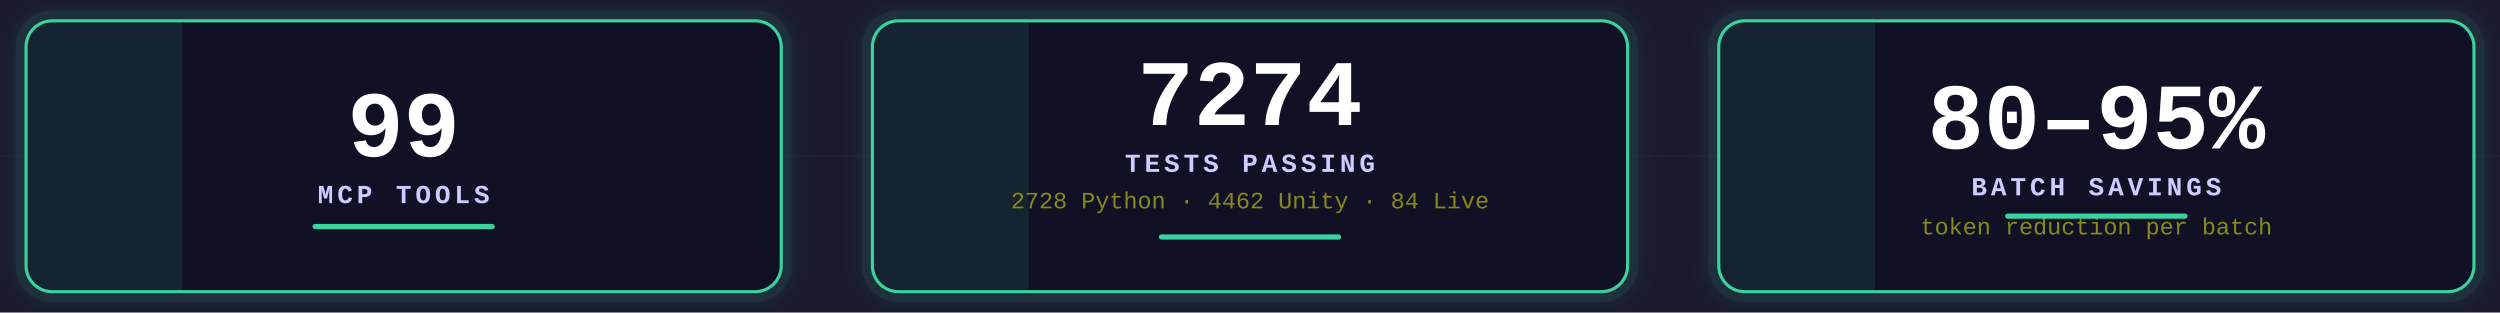
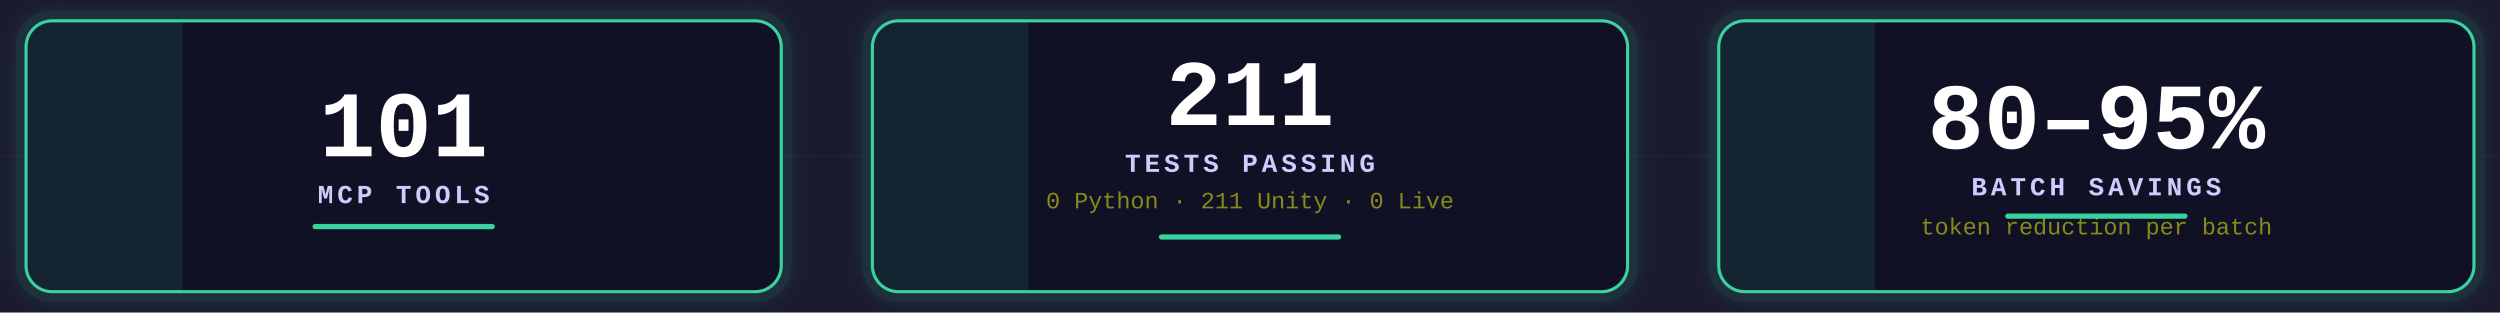
- <svg xmlns="http://www.w3.org/2000/svg" viewBox="0 0 960 120" width="960" height="120" role="img" aria-label="Unity MCP stats: 99 MCP tools, 7274 Tests (2728 Python + 4462 Unity + 84 Live), 80-95% Batch Savings">
+ <svg xmlns="http://www.w3.org/2000/svg" viewBox="0 0 960 120" width="960" height="120" role="img" aria-label="Unity MCP stats: 101 MCP tools, 211 Tests (0 Python + 211 Unity + 0 Live), 80-95% Batch Savings">
  <defs>
    <filter id="sg" x="-25%" y="-30%" width="150%" height="160%">
      <feGaussianBlur stdDeviation="4" result="b" />
      <feMerge>
        <feMergeNode in="b" />
        <feMergeNode in="SourceGraphic" />
      </feMerge>
    </filter>
    <clipPath id="c1">
      <rect x="10" y="8" width="290" height="104" rx="10" />
    </clipPath>
    <clipPath id="c2">
      <rect x="335" y="8" width="290" height="104" rx="10" />
    </clipPath>
    <clipPath id="c3">
      <rect x="660" y="8" width="290" height="104" rx="10" />
    </clipPath>
  </defs>
  <rect width="960" height="120" fill="#1a1a2e" />
  <line x1="0" y1="60" x2="960" y2="60" stroke="#888919" stroke-opacity="0.05" stroke-width="1" />
  <rect x="10" y="8" width="290" height="104" rx="10" fill="none" stroke="#3ad29f" stroke-width="8" opacity="0.12" filter="url(#sg)">
    <animate attributeName="opacity" values="0.25;0.7;0.25" dur="3s" repeatCount="indefinite" begin="0s" />
  </rect>
  <rect x="10" y="8" width="290" height="104" rx="10" fill="#111125" />
  <rect x="10" y="8" width="290" height="104" rx="10" fill="none" stroke="#3ad29f" stroke-width="1.2" />
  <g clip-path="url(#c1)">
    <rect x="10" y="8" width="60" height="104" fill="#3ad29f" fill-opacity="0.10">
      <animateTransform attributeName="transform" type="translate" values="-100,0;400,0" dur="3s" repeatCount="indefinite" begin="0s" />
    </rect>
  </g>
-   <text x="155" y="60" text-anchor="middle" font-family="ui-monospace,SFMono-Regular,'SF Mono',Menlo,Consolas,'Liberation Mono',monospace" font-size="36" font-weight="700" fill="#ffffff">99</text>
+   <text x="155" y="60" text-anchor="middle" font-family="ui-monospace,SFMono-Regular,'SF Mono',Menlo,Consolas,'Liberation Mono',monospace" font-size="36" font-weight="700" fill="#ffffff">101</text>
  <text x="155" y="78" text-anchor="middle" font-family="ui-monospace,SFMono-Regular,'SF Mono',Menlo,Consolas,'Liberation Mono',monospace" font-size="10" font-weight="700" fill="#ccccff" letter-spacing="1.5">MCP TOOLS</text>
  <rect x="120" y="86" width="70" height="2" rx="1" fill="#3ad29f">
    <animate attributeName="opacity" values="0.6;1;0.6" dur="2s" repeatCount="indefinite" begin="0s" />
  </rect>
  <rect x="335" y="8" width="290" height="104" rx="10" fill="none" stroke="#3ad29f" stroke-width="8" opacity="0.12" filter="url(#sg)">
    <animate attributeName="opacity" values="0.25;0.7;0.25" dur="3s" repeatCount="indefinite" begin="0.6s" />
  </rect>
  <rect x="335" y="8" width="290" height="104" rx="10" fill="#111125" />
  <rect x="335" y="8" width="290" height="104" rx="10" fill="none" stroke="#3ad29f" stroke-width="1.2" />
  <g clip-path="url(#c2)">
    <rect x="335" y="8" width="60" height="104" fill="#3ad29f" fill-opacity="0.10">
      <animateTransform attributeName="transform" type="translate" values="-100,0;400,0" dur="3s" repeatCount="indefinite" begin="0.5s" />
    </rect>
  </g>
-   <text x="480" y="48" text-anchor="middle" font-family="ui-monospace,SFMono-Regular,'SF Mono',Menlo,Consolas,'Liberation Mono',monospace" font-size="36" font-weight="700" fill="#ffffff">7274</text>
+   <text x="480" y="48" text-anchor="middle" font-family="ui-monospace,SFMono-Regular,'SF Mono',Menlo,Consolas,'Liberation Mono',monospace" font-size="36" font-weight="700" fill="#ffffff">211</text>
  <text x="480" y="66" text-anchor="middle" font-family="ui-monospace,SFMono-Regular,'SF Mono',Menlo,Consolas,'Liberation Mono',monospace" font-size="10" font-weight="700" fill="#ccccff" letter-spacing="1.5">TESTS PASSING</text>
-   <text x="480" y="80" text-anchor="middle" font-family="ui-monospace,SFMono-Regular,'SF Mono',Menlo,Consolas,'Liberation Mono',monospace" font-size="9" fill="#888919">2728 Python · 4462 Unity · 84 Live</text>
+   <text x="480" y="80" text-anchor="middle" font-family="ui-monospace,SFMono-Regular,'SF Mono',Menlo,Consolas,'Liberation Mono',monospace" font-size="9" fill="#888919">0 Python · 211 Unity · 0 Live</text>
  <rect x="445" y="90" width="70" height="2" rx="1" fill="#3ad29f">
    <animate attributeName="opacity" values="0.6;1;0.6" dur="2s" repeatCount="indefinite" begin="0.4s" />
  </rect>
  <rect x="660" y="8" width="290" height="104" rx="10" fill="none" stroke="#3ad29f" stroke-width="8" opacity="0.12" filter="url(#sg)">
    <animate attributeName="opacity" values="0.25;0.7;0.25" dur="3s" repeatCount="indefinite" begin="1.2s" />
  </rect>
  <rect x="660" y="8" width="290" height="104" rx="10" fill="#111125" />
  <rect x="660" y="8" width="290" height="104" rx="10" fill="none" stroke="#3ad29f" stroke-width="1.2" />
  <g clip-path="url(#c3)">
    <rect x="660" y="8" width="60" height="104" fill="#3ad29f" fill-opacity="0.10">
      <animateTransform attributeName="transform" type="translate" values="-100,0;400,0" dur="3s" repeatCount="indefinite" begin="1.0s" />
    </rect>
  </g>
  <text x="805" y="57" text-anchor="middle" font-family="ui-monospace,SFMono-Regular,'SF Mono',Menlo,Consolas,'Liberation Mono',monospace" font-size="36" font-weight="700" fill="#ffffff">80–95%</text>
  <text x="805" y="75" text-anchor="middle" font-family="ui-monospace,SFMono-Regular,'SF Mono',Menlo,Consolas,'Liberation Mono',monospace" font-size="10" font-weight="700" fill="#ccccff" letter-spacing="1.5">BATCH SAVINGS</text>
  <text x="805" y="90" text-anchor="middle" font-family="ui-monospace,SFMono-Regular,'SF Mono',Menlo,Consolas,'Liberation Mono',monospace" font-size="9" fill="#888919">token reduction per batch</text>
  <rect x="770" y="82" width="70" height="2" rx="1" fill="#3ad29f">
    <animate attributeName="opacity" values="0.6;1;0.6" dur="2s" repeatCount="indefinite" begin="0.8s" />
  </rect>
</svg>
